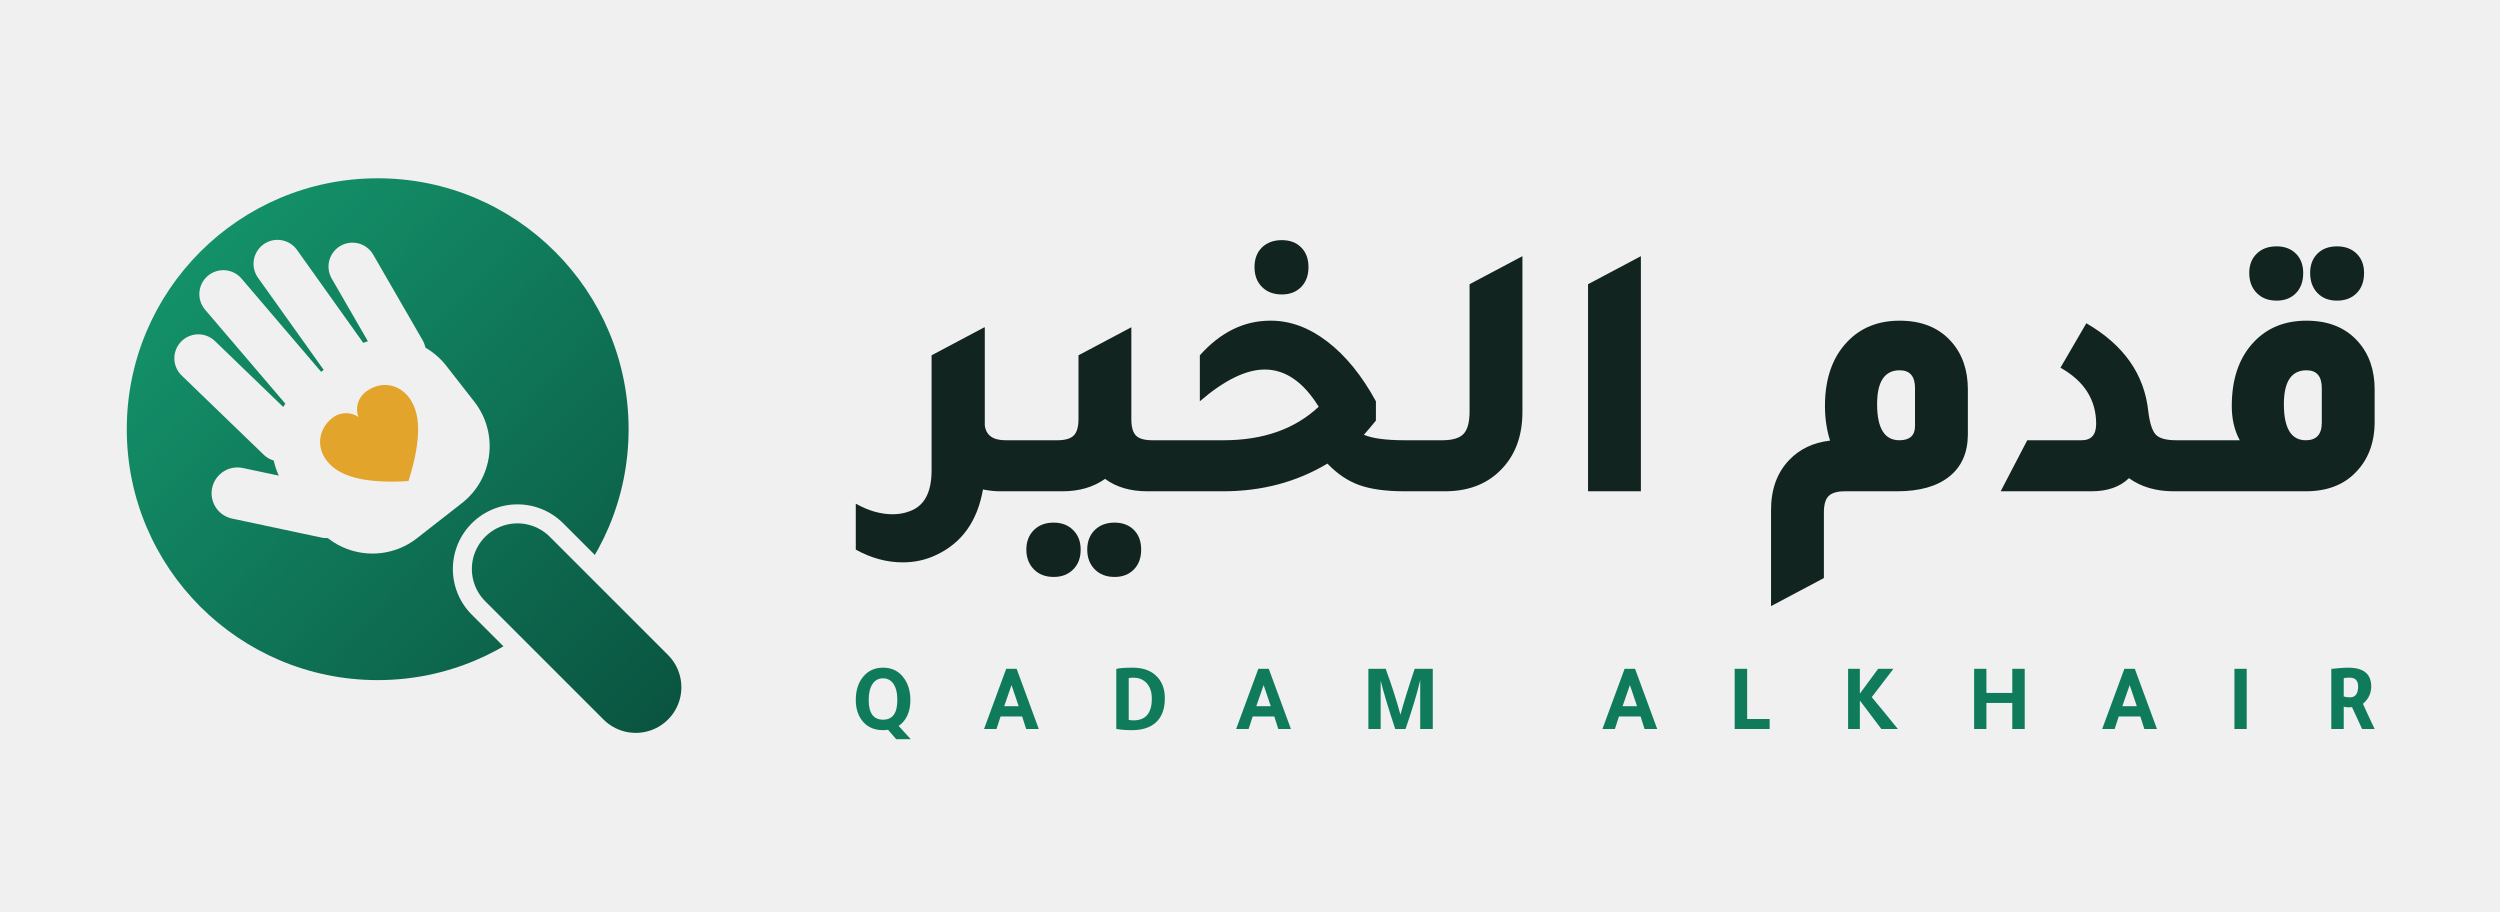
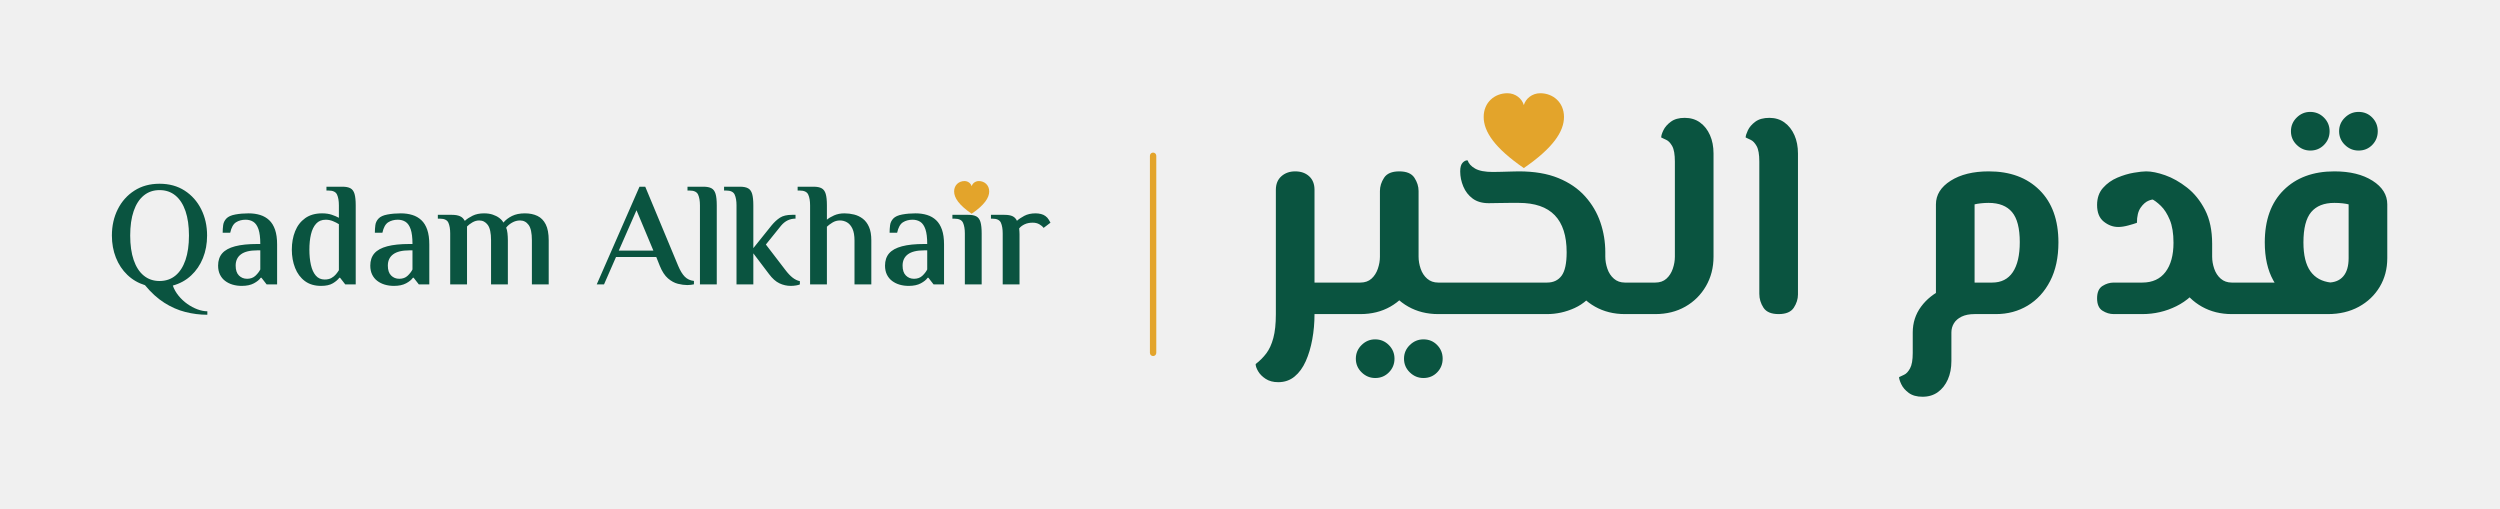
- <svg xmlns="http://www.w3.org/2000/svg" viewBox="0 0 631 230" width="631" height="230" role="img">
-   <defs>
-     <linearGradient id="gh1" x1="24" y1="40" x2="168" y2="180" gradientUnits="userSpaceOnUse">
-       <stop offset="0" stop-color="#159A6F" />
-       <stop offset="1" stop-color="#0A5440" />
-     </linearGradient>
-     <mask id="mh1" maskUnits="userSpaceOnUse" x="-60" y="-60" width="320" height="320">
-       <rect x="-60" y="-60" width="320" height="320" fill="#fff" />
-       <g transform="translate(97 98) rotate(-38) scale(1.0)">
-         <rect x="-26.5" y="-22" width="53" height="50" rx="19" fill="#000" />
-         <path d="M-19.50,-15.00 L-23.68,-44.71" stroke="#000" stroke-width="12.6" stroke-linecap="round" fill="none" />
-         <path d="M-6.50,-17.00 L-8.11,-53.96" stroke="#000" stroke-width="12.6" stroke-linecap="round" fill="none" />
-         <path d="M6.50,-16.50 L8.03,-51.47" stroke="#000" stroke-width="12.6" stroke-linecap="round" fill="none" />
-         <path d="M19.50,-13.00 L23.12,-38.75" stroke="#000" stroke-width="12.6" stroke-linecap="round" fill="none" />
-         <path d="M-22.00,8.00 L-37.43,-10.39" stroke="#000" stroke-width="13.6" stroke-linecap="round" fill="none" />
-       </g>
-       <path d="M134.77,132.77 L165.88,163.88" stroke="#000" stroke-width="34" stroke-linecap="round" fill="none" />
-     </mask>
-     <mask id="th1" maskUnits="userSpaceOnUse" x="-60" y="-60" width="320" height="320">
-       <rect x="-60" y="-60" width="320" height="320" fill="#fff" />
-       <g transform="translate(97 98) rotate(-38) scale(1.0)" stroke="#000" stroke-width="10.0" stroke-linejoin="round" stroke-linecap="round">
-         <rect x="-26.5" y="-22" width="53" height="50" rx="19" fill="#000" />
-         <path d="M-19.50,-15.00 L-23.68,-44.71" stroke="#000" stroke-width="12.6" stroke-linecap="round" fill="none" />
-         <path d="M-6.50,-17.00 L-8.11,-53.96" stroke="#000" stroke-width="12.6" stroke-linecap="round" fill="none" />
-         <path d="M6.50,-16.50 L8.03,-51.47" stroke="#000" stroke-width="12.6" stroke-linecap="round" fill="none" />
-         <path d="M19.50,-13.00 L23.12,-38.75" stroke="#000" stroke-width="12.6" stroke-linecap="round" fill="none" />
-         <path d="M-22.00,8.00 L-37.43,-10.39" stroke="#000" stroke-width="13.6" stroke-linecap="round" fill="none" />
-       </g>
-     </mask>
-   </defs>
-   <g transform="translate(6.09 19.09) scale(0.95956)">
-     <g transform="translate(-5 -3)">
-       <circle cx="98" cy="96" r="66" fill="url(#gh1)" mask="url(#mh1)" />
-       <g mask="url(#th1)">
-         <path d="M134.77,132.77 L165.88,163.88" stroke="url(#gh1)" stroke-width="24" stroke-linecap="round" fill="none" />
-       </g>
-       <g transform="translate(97 98) rotate(-38) scale(1.0)">
-         <g transform="translate(0 5.48) scale(0.62)">
-           <path d="M0,15 C-16,4 -22,-5 -22,-13 C-22,-21 -16,-26 -9,-26 C-4.5,-26 -1,-23 0,-19.5 C1,-23 4.5,-26 9,-26 C16,-26 22,-21 22,-13 C22,-5 16,4 0,15 Z" fill="#E3A42B" />
-         </g>
-       </g>
+ <svg xmlns="http://www.w3.org/2000/svg" viewBox="0 0 983 200" width="983" height="200" role="img">
+   <g transform="translate(41.57 111.83) scale(0.5821)">
+     <path d="M68.64 20.50Q61.17 20.50 53.80 18.63Q46.44 16.76 39.55 12.38Q32.66 8.00 26.52 0.52Q19.66 -1.60 14.63 -6.42Q9.59 -11.24 6.88 -18.07Q4.17 -24.90 4.17 -33.00Q4.17 -42.86 8.15 -50.78Q12.12 -58.70 19.37 -63.35Q26.61 -68.00 36.35 -68.00Q46.14 -68.00 53.33 -63.35Q60.52 -58.70 64.49 -50.78Q68.47 -42.86 68.47 -33.00Q68.47 -24.70 65.66 -17.76Q62.85 -10.82 57.66 -6.00Q52.48 -1.18 45.32 0.78Q46.58 4.42 49.17 7.61Q51.76 10.80 55.07 13.15Q58.38 15.50 61.94 16.83Q65.50 18.15 68.64 18.15Z M36.35 -2.30Q42.65 -2.30 47.09 -5.95Q51.52 -9.60 53.88 -16.49Q56.23 -23.38 56.23 -33.00Q56.23 -42.68 53.88 -49.54Q51.52 -56.40 47.09 -60.05Q42.65 -63.70 36.35 -63.70Q30.14 -63.70 25.69 -60.05Q21.23 -56.40 18.88 -49.54Q16.53 -42.68 16.53 -33.00Q16.53 -23.38 18.88 -16.49Q21.23 -9.60 25.69 -5.95Q30.14 -2.30 36.35 -2.30Z M91.89 1.00Q88.55 1.00 85.68 0.14Q82.82 -0.71 80.61 -2.40Q78.40 -4.09 77.15 -6.67Q75.91 -9.25 75.91 -12.70Q75.91 -17.79 78.69 -21.00Q81.48 -24.20 87.36 -25.75Q93.23 -27.30 102.30 -27.30H104.41Q104.41 -33.70 103.19 -37.27Q101.96 -40.83 99.73 -42.27Q97.50 -43.70 94.50 -43.70Q90.77 -43.70 88.01 -41.96Q85.25 -40.22 84.09 -34.91H79.00Q79.00 -37.51 79.33 -40.03Q79.66 -42.54 81.50 -44.50Q83.34 -46.46 87.55 -47.23Q91.76 -48.00 96.50 -48.00Q100.79 -48.00 104.32 -46.90Q107.85 -45.81 110.42 -43.39Q112.99 -40.98 114.38 -36.95Q115.77 -32.91 115.77 -27.00V0.00H108.70L105.20 -4.50H104.70Q103.32 -2.48 100.10 -0.74Q96.88 1.00 91.89 1.00Z M95.50 -3.80Q98.96 -3.80 101.14 -5.85Q103.32 -7.91 104.41 -10.09V-23.00H102.30Q94.97 -23.00 91.37 -20.34Q87.77 -17.68 87.77 -12.70Q87.77 -8.22 89.99 -6.01Q92.21 -3.80 95.50 -3.80Z M145.48 1.00Q138.89 1.00 134.51 -2.27Q130.12 -5.54 127.92 -11.14Q125.71 -16.74 125.71 -23.50Q125.71 -30.36 127.94 -35.91Q130.16 -41.46 134.72 -44.73Q139.27 -48.00 146.19 -48.00Q149.91 -48.00 152.71 -47.05Q155.50 -46.10 157.50 -45.00V-53.41Q157.50 -57.91 156.25 -60.66Q155.00 -63.41 150.50 -63.41H149.10V-66.00H159.87Q163.37 -66.00 165.32 -64.92Q167.27 -63.85 168.07 -61.13Q168.87 -58.41 168.87 -53.41V0.00H161.80L158.30 -4.50H157.80Q156.38 -2.54 153.45 -0.77Q150.52 1.00 145.48 1.00Z M147.89 -3.30Q150.58 -3.30 152.42 -4.31Q154.26 -5.33 155.48 -6.80Q156.70 -8.27 157.50 -9.59V-40.70Q155.74 -41.80 153.43 -42.75Q151.13 -43.70 148.60 -43.70Q144.57 -43.70 142.14 -41.04Q139.72 -38.38 138.64 -33.84Q137.57 -29.30 137.57 -23.50Q137.57 -17.80 138.59 -13.21Q139.62 -8.62 141.90 -5.96Q144.19 -3.30 147.89 -3.30Z M194.69 1.00Q191.35 1.00 188.48 0.14Q185.62 -0.71 183.41 -2.40Q181.20 -4.09 179.95 -6.67Q178.71 -9.25 178.71 -12.70Q178.71 -17.79 181.49 -21.00Q184.28 -24.20 190.16 -25.75Q196.03 -27.30 205.10 -27.30H207.21Q207.21 -33.70 205.99 -37.27Q204.76 -40.83 202.53 -42.27Q200.30 -43.70 197.30 -43.70Q193.57 -43.70 190.81 -41.96Q188.05 -40.22 186.89 -34.91H181.80Q181.80 -37.51 182.13 -40.03Q182.46 -42.54 184.30 -44.50Q186.14 -46.46 190.35 -47.23Q194.56 -48.00 199.30 -48.00Q203.59 -48.00 207.12 -46.90Q210.65 -45.81 213.22 -43.39Q215.79 -40.98 217.18 -36.95Q218.57 -32.91 218.57 -27.00V0.00H211.50L208.00 -4.50H207.50Q206.12 -2.48 202.90 -0.74Q199.68 1.00 194.69 1.00Z M198.30 -3.80Q201.76 -3.80 203.94 -5.85Q206.12 -7.91 207.21 -10.09V-23.00H205.10Q197.77 -23.00 194.17 -20.34Q190.57 -17.68 190.57 -12.70Q190.57 -8.22 192.79 -6.01Q195.01 -3.80 198.30 -3.80Z M232.69 0.00V-34.41Q232.69 -38.91 231.47 -41.66Q230.25 -44.41 225.75 -44.41H224.34V-47.00H233.87Q237.20 -47.00 239.29 -46.07Q241.39 -45.14 242.37 -43.12H242.81Q244.65 -44.84 247.86 -46.42Q251.07 -48.00 255.57 -48.00Q258.88 -48.00 261.45 -47.13Q264.03 -46.27 265.88 -44.86Q267.73 -43.45 268.63 -41.77Q270.88 -44.46 274.45 -46.23Q278.02 -48.00 283.16 -48.00Q288.02 -48.00 291.62 -46.26Q295.21 -44.53 297.22 -40.56Q299.23 -36.59 299.23 -29.76V0.00H287.87V-29.82Q287.87 -37.20 285.65 -40.20Q283.43 -43.20 279.87 -43.20Q277.03 -43.20 274.43 -41.70Q271.83 -40.19 270.49 -38.30Q271.12 -36.96 271.38 -34.56Q271.64 -32.15 271.64 -29.76V0.00H260.28V-29.82Q260.28 -37.20 258.06 -40.20Q255.84 -43.20 252.28 -43.20Q249.93 -43.20 247.73 -41.93Q245.53 -40.65 244.05 -39.14V0.00Z M392.85 0.44Q390.00 0.44 386.54 -0.41Q383.07 -1.26 379.83 -4.04Q376.58 -6.82 374.26 -12.56L371.88 -18.53H344.70L336.59 0.00H331.67L360.56 -66.00H364.44L386.68 -12.56Q388.73 -7.67 391.16 -5.21Q393.60 -2.75 397.33 -2.35V-0.06Q396.53 0.14 395.24 0.29Q393.95 0.44 392.85 0.44Z M346.56 -22.82H369.94L358.53 -50.11Z M401.39 0.00V-53.41Q401.39 -57.91 400.14 -60.66Q398.89 -63.41 394.39 -63.41H392.98V-66.00H403.75Q407.25 -66.00 409.20 -64.92Q411.15 -63.85 411.95 -61.13Q412.75 -58.41 412.75 -53.41V0.00Z M462.77 1.00Q458.74 1.00 455.06 -0.75Q451.38 -2.50 448.04 -7.00L437.45 -20.99V0.00H426.09V-53.41Q426.09 -57.91 424.84 -60.66Q423.59 -63.41 419.09 -63.41H417.68V-66.00H428.45Q431.95 -66.00 433.90 -64.92Q435.85 -63.85 436.65 -61.13Q437.45 -58.41 437.45 -53.41V-24.50L449.72 -39.79Q452.49 -43.16 455.45 -45.08Q458.41 -47.00 463.54 -47.00H465.95V-44.44Q463.12 -44.44 460.68 -43.28Q458.23 -42.12 456.16 -39.65L445.92 -26.94L458.90 -10.00Q461.62 -6.38 464.02 -4.54Q466.42 -2.70 468.89 -2.20V0.00Q468.09 0.40 466.30 0.70Q464.51 1.00 462.77 1.00Z M475.79 0.00V-53.41Q475.79 -57.91 474.54 -60.66Q473.29 -63.41 468.79 -63.41H467.38V-66.00H478.15Q481.65 -66.00 483.60 -64.92Q485.55 -63.85 486.35 -61.13Q487.15 -58.41 487.15 -53.41V-43.71Q488.93 -45.25 492.03 -46.63Q495.12 -48.00 498.97 -48.00Q502.29 -48.00 505.52 -47.20Q508.74 -46.40 511.38 -44.39Q514.02 -42.38 515.58 -38.83Q517.15 -35.28 517.15 -29.82V0.00H505.79V-29.53Q505.79 -34.65 504.40 -37.63Q503.00 -40.60 500.77 -41.90Q498.54 -43.20 495.97 -43.20Q493.21 -43.20 490.89 -41.78Q488.58 -40.36 487.15 -38.97V0.00Z M542.39 1.00Q539.05 1.00 536.18 0.14Q533.32 -0.71 531.11 -2.40Q528.90 -4.09 527.65 -6.67Q526.41 -9.25 526.41 -12.70Q526.41 -17.79 529.19 -21.00Q531.98 -24.20 537.86 -25.75Q543.73 -27.30 552.80 -27.30H554.91Q554.91 -33.70 553.69 -37.27Q552.46 -40.83 550.23 -42.27Q548.00 -43.70 545.00 -43.70Q541.27 -43.70 538.51 -41.96Q535.75 -40.22 534.59 -34.91H529.50Q529.50 -37.51 529.83 -40.03Q530.16 -42.54 532.00 -44.50Q533.84 -46.46 538.05 -47.23Q542.26 -48.00 547.00 -48.00Q551.29 -48.00 554.82 -46.90Q558.35 -45.81 560.92 -43.39Q563.49 -40.98 564.88 -36.95Q566.27 -32.91 566.27 -27.00V0.00H559.20L555.70 -4.50H555.20Q553.82 -2.48 550.60 -0.74Q547.38 1.00 542.39 1.00Z M546.00 -3.80Q549.46 -3.80 551.64 -5.85Q553.82 -7.91 554.91 -10.09V-23.00H552.80Q545.47 -23.00 541.87 -20.34Q538.27 -17.68 538.27 -12.70Q538.27 -8.22 540.49 -6.01Q542.71 -3.80 546.00 -3.80Z M580.33 0.00V-34.41Q580.33 -38.91 579.08 -41.66Q577.83 -44.41 573.33 -44.41H571.92V-47.00H582.69Q586.19 -47.00 588.14 -45.92Q590.09 -44.85 590.89 -42.13Q591.69 -39.41 591.69 -34.41V0.00Z M605.90 0.00V-34.41Q605.90 -38.91 604.68 -41.66Q603.46 -44.41 598.96 -44.41H597.96V-47.00H607.08Q610.64 -47.00 612.59 -46.05Q614.54 -45.10 615.52 -42.97Q617.28 -44.61 620.47 -46.31Q623.66 -48.00 628.08 -48.00Q629.99 -48.00 631.75 -47.56Q633.51 -47.12 634.73 -46.20Q636.18 -45.17 637.01 -43.71Q637.84 -42.26 638.17 -41.70L633.52 -38.17Q632.54 -39.56 630.63 -40.63Q628.71 -41.70 626.17 -41.70Q623.05 -41.70 620.73 -40.62Q618.41 -39.54 617.02 -37.83Q617.14 -36.56 617.20 -35.52Q617.26 -34.48 617.26 -33.76V0.00Z" fill="#0A5440" />
+     <g transform="translate(584.93 -55.81) scale(0.5387)">
+       <path d="M0,15 C-16,4 -22,-5 -22,-13 C-22,-21 -16,-26 -9,-26 C-4.5,-26 -1,-23 0,-19.5 C1,-23 4.5,-26 9,-26 C16,-26 22,-21 22,-13 C22,-5 16,4 0,15 Z" fill="#E3A42B" />
    </g>
  </g>
-   <g transform="translate(222.16 124.00)">
-     <path d="M31.65 -12.88H40.66V0.00H30.36Q28.24 0.00 25.94 -0.46Q23.83 11.59 14.08 16.10Q10.21 17.94 5.70 17.94Q-0.37 17.94 -6.16 14.72V3.13Q-1.38 5.80 3.13 5.80Q5.43 5.80 7.36 5.06Q12.97 3.13 12.97 -5.24V-34.32L26.31 -41.40V-41.31L26.40 -41.40V-16.65Q26.86 -12.88 31.65 -12.88Z M68.72 -12.88H77.65V0.00H67.44Q61.00 0.00 56.76 -3.13Q52.35 0.00 46.00 0.00H35.70V-12.88H44.71Q47.66 -12.88 48.85 -14.08Q50.05 -15.27 50.05 -18.22V-34.32L63.39 -41.40V-18.22Q63.39 -15.27 64.54 -14.08Q65.69 -12.88 68.72 -12.88ZM43.79 7.91Q46.83 7.91 48.71 9.80Q50.60 11.68 50.60 14.72Q50.60 17.85 48.71 19.73Q46.83 21.62 43.79 21.62Q40.66 21.62 38.78 19.69Q36.89 17.76 36.89 14.72Q36.89 11.68 38.78 9.80Q40.66 7.91 43.79 7.91ZM59.16 7.91Q62.19 7.91 64.03 9.75Q65.87 11.59 65.87 14.72Q65.87 17.85 64.03 19.73Q62.19 21.62 59.16 21.62Q56.03 21.62 54.14 19.69Q52.26 17.76 52.26 14.72Q52.26 11.68 54.14 9.80Q56.03 7.91 59.16 7.91Z M101.38 -49.68Q98.26 -49.68 96.37 -51.57Q94.48 -53.45 94.48 -56.58Q94.48 -59.71 96.37 -61.55Q98.26 -63.39 101.38 -63.39Q104.42 -63.39 106.26 -61.55Q108.10 -59.71 108.10 -56.58Q108.10 -53.45 106.26 -51.57Q104.42 -49.68 101.38 -49.68ZM132.48 -12.88H140.76V0.00H132.39Q125.30 0.00 120.93 -1.56Q116.56 -3.13 112.88 -6.99Q101.20 0.00 86.57 0.00H72.77V-12.88H86.66Q101.66 -12.88 110.68 -21.34Q104.88 -30.73 97.06 -30.73Q89.98 -30.73 80.68 -22.72V-34.32Q88.50 -43.06 98.44 -43.06H98.62Q105.98 -43.06 112.88 -37.77Q119.78 -32.48 125.12 -22.72V-17.85Q123.56 -15.92 122.08 -14.26Q125.30 -12.88 132.48 -12.88Z M135.88 0.00V-12.88H141.86Q145.73 -12.88 147.25 -14.49Q148.76 -16.10 148.76 -20.15V-52.26L162.10 -59.34V-20.06Q162.10 -10.67 156.40 -5.15Q151.16 0.00 142.51 0.00Z M178.66 0.00V-52.26L192.00 -59.34V0.00Z M239.75 -12.79Q238.46 -16.84 238.46 -21.53Q238.46 -31.83 244.08 -37.72Q249.14 -43.06 257.32 -43.06Q265.70 -43.06 270.39 -37.72Q274.53 -33.03 274.53 -25.67V-14.17Q274.44 -7.36 269.79 -3.68Q265.14 0.00 256.68 0.00H243.52Q240.58 0.00 239.38 1.20Q238.19 2.39 238.19 5.34V21.90L224.85 28.98V4.69Q224.85 -3.13 229.45 -7.91Q233.40 -12.05 239.75 -12.79ZM261.19 -16.47V-26.04Q261.19 -30.54 257.32 -30.54Q251.62 -30.54 251.62 -21.99Q251.62 -12.88 257.23 -12.88Q261.19 -12.88 261.19 -16.47Z M282.81 0.00 289.52 -12.88H303.23Q306.91 -12.88 306.91 -17.02Q306.91 -26.13 297.90 -31.19L304.43 -42.41Q318.60 -34.22 320.07 -20.15Q320.62 -15.73 321.95 -14.31Q323.29 -12.88 327.15 -12.88H334.51V0.00H326.51Q319.79 0.00 315.19 -3.31Q311.79 0.00 305.72 0.00Z M352.45 -48.12Q349.32 -48.12 347.44 -50.05Q345.55 -51.98 345.55 -55.11Q345.55 -58.14 347.44 -59.98Q349.32 -61.82 352.45 -61.82Q355.49 -61.82 357.33 -59.98Q359.17 -58.14 359.17 -55.11Q359.17 -51.89 357.33 -50.00Q355.49 -48.12 352.45 -48.12ZM367.72 -48.12Q364.60 -48.12 362.76 -50.05Q360.92 -51.98 360.92 -55.11Q360.92 -58.14 362.76 -59.98Q364.60 -61.82 367.72 -61.82Q370.76 -61.82 372.65 -59.98Q374.53 -58.14 374.53 -55.11Q374.53 -51.89 372.65 -50.00Q370.76 -48.12 367.72 -48.12ZM329.54 0.00V-12.88H343.16Q341.14 -16.56 341.14 -21.53Q341.14 -31.83 346.75 -37.72Q351.81 -43.06 360.00 -43.06Q368.37 -43.06 373.06 -37.72Q377.20 -33.03 377.20 -25.67V-17.57Q377.20 -9.66 372.42 -4.78Q367.82 0.00 359.81 0.00ZM363.86 -26.04Q363.86 -30.54 360.00 -30.54Q354.29 -30.54 354.29 -21.99Q354.29 -12.88 359.81 -12.88Q363.86 -12.88 363.86 -17.30Z" fill="#12241F" />
-   </g>
-   <g transform="translate(215.04 184.00)">
-     <path d="M9.10 0.19Q8.42 0.29 7.85 0.29Q4.32 0.29 2.45 -2.26Q0.96 -4.30 0.96 -7.32Q0.96 -11.09 2.98 -13.37Q4.82 -15.48 7.85 -15.48Q11.35 -15.48 13.25 -12.65Q14.74 -10.44 14.74 -7.32Q14.74 -2.86 11.78 -0.77Q13.18 0.79 14.83 2.57H11.16ZM7.85 -2.35Q11.45 -2.35 11.45 -7.32Q11.45 -10.01 10.42 -11.47Q9.46 -12.79 7.85 -12.79Q6.12 -12.79 5.17 -11.35Q4.22 -9.91 4.22 -7.32Q4.22 -2.35 7.85 -2.35Z M38.92 -15.19H41.56L47.15 0.00H43.96Q43.55 -1.20 42.95 -3.17H37.51Q37.17 -2.09 36.47 0.00H33.33ZM40.27 -11.09Q39.59 -9.19 38.42 -5.76H42.07Q40.94 -9.07 40.27 -11.09Z M66.71 -15.17Q67.88 -15.48 70.86 -15.48Q74.96 -15.48 77.12 -13.08Q78.97 -11.04 78.97 -7.75Q78.97 -3.65 76.62 -1.58Q74.48 0.29 70.67 0.29Q68.27 0.29 66.71 -0.02ZM69.85 -2.30Q70.33 -2.18 71.05 -2.18Q75.68 -2.18 75.68 -7.66Q75.68 -10.37 74.15 -11.81Q72.90 -12.96 70.98 -12.96Q70.43 -12.96 69.85 -12.84Z M102.56 -15.19H105.20L110.79 0.00H107.60Q107.19 -1.20 106.59 -3.17H101.14Q100.80 -2.09 100.11 0.00H96.96ZM103.90 -11.09Q103.23 -9.19 102.05 -5.76H105.70Q104.57 -9.07 103.90 -11.09Z M138.43 -3.60Q139.77 -8.52 142.03 -15.19H146.59V0.00H143.42V-12.34Q142.29 -7.46 139.72 0.00H137.11Q134.40 -8.23 133.44 -12.22V0.00H130.34V-15.19H134.71Q136.96 -9.05 138.43 -3.60Z M195.01 -15.19H197.65L203.24 0.00H200.05Q199.64 -1.20 199.04 -3.17H193.59Q193.25 -2.09 192.56 0.00H189.41ZM196.35 -11.09Q195.68 -9.19 194.50 -5.76H198.15Q197.02 -9.07 196.35 -11.09Z M222.79 0.00V-15.19H225.94V-2.52H231.62V0.00Z M254.39 -15.19V-8.93Q257.56 -13.22 259.00 -15.19H262.86Q260.39 -11.95 257.39 -8.04Q260.54 -4.27 263.99 0.00H259.82Q257.61 -2.95 254.46 -7.10H254.39V0.00H251.42V-15.19Z M286.33 0.00H283.23V-15.19H286.33V-9.10H292.86V-15.19H296.00V0.00H292.86V-6.58H286.33Z M321.15 -15.19H323.79L329.38 0.00H326.19Q325.78 -1.20 325.18 -3.17H319.73Q319.39 -2.09 318.70 0.00H315.55ZM322.49 -11.09Q321.82 -9.19 320.64 -5.76H324.29Q323.16 -9.07 322.49 -11.09Z M352.03 -15.19V0.00H348.93V-15.19Z M373.38 0.00V-15.17Q373.72 -15.24 375.28 -15.36Q376.84 -15.48 377.65 -15.48Q383.46 -15.48 383.46 -10.73Q383.46 -8.16 381.37 -6.36Q382.24 -4.37 384.32 0.00H381.16Q379.98 -2.57 378.61 -5.52Q378.35 -5.47 377.89 -5.47Q376.84 -5.47 376.52 -5.66V0.00ZM376.52 -12.79V-8.21Q377.24 -7.99 378.08 -7.99Q380.15 -7.99 380.15 -10.73Q380.15 -12.96 378.01 -12.96Q376.79 -12.96 376.52 -12.79Z" fill="#0F7B5A" />
+   <rect x="452.15" y="60.0" width="2.5" height="80.0" rx="1.25" fill="#E3A42B" />
+   <g transform="translate(491.38 123.50) scale(1.1691)">
+     <path d="M21.80 0.00V-10.60H32.10V0.00Z M9.60 22.90Q7.10 22.90 5.40 21.80Q3.70 20.70 2.85 19.25Q2.00 17.80 2.00 16.80Q4.10 15.20 5.60 13.20Q7.10 11.20 7.95 8.05Q8.80 4.90 8.80 0.00V-41.80Q8.80 -44.70 10.65 -46.35Q12.50 -48.00 15.30 -48.00Q18.20 -48.00 20.00 -46.35Q21.80 -44.70 21.80 -41.80V0.00Q21.80 4.40 21.05 8.50Q20.30 12.60 18.85 15.85Q17.40 19.10 15.10 21.00Q12.80 22.90 9.60 22.90Z M32.10 0.00V-10.60Q33.20 -10.60 33.65 -9.15Q34.10 -7.70 34.10 -5.30Q34.10 -2.90 33.65 -1.45Q33.20 0.00 32.10 0.00Z M32.10 0.00V-10.60H37.20Q39.50 -10.60 40.95 -11.90Q42.40 -13.20 43.10 -15.25Q43.80 -17.30 43.80 -19.30V-41.40Q43.80 -43.70 45.20 -45.85Q46.60 -48.00 50.30 -48.00Q54.00 -48.00 55.40 -45.85Q56.80 -43.70 56.80 -41.40V-19.30Q56.80 -13.80 54.25 -9.40Q51.70 -5.00 47.30 -2.50Q42.90 0.00 37.20 0.00Z M63.40 0.00Q57.80 0.00 53.35 -2.50Q48.90 -5.00 46.35 -9.40Q43.80 -13.80 43.80 -19.30H56.80Q56.80 -17.30 57.50 -15.25Q58.20 -13.20 59.70 -11.90Q61.20 -10.60 63.40 -10.60H68.50V0.00Z M68.50 0.00V-10.60Q69.60 -10.60 70.05 -9.15Q70.50 -7.70 70.50 -5.30Q70.50 -2.90 70.05 -1.45Q69.60 0.00 68.50 0.00Z M32.10 0.00Q31.10 0.00 30.60 -1.45Q30.10 -2.90 30.10 -5.30Q30.10 -7.70 30.60 -9.15Q31.10 -10.60 32.10 -10.60Z M58.44 21.50Q55.80 21.50 53.85 19.60Q51.90 17.70 51.90 15.00Q51.90 12.31 53.85 10.41Q55.80 8.50 58.44 8.50Q61.20 8.50 63.05 10.41Q64.90 12.31 64.90 15.00Q64.90 17.70 63.05 19.60Q61.20 21.50 58.44 21.50Z M42.22 21.50Q39.60 21.50 37.65 19.60Q35.70 17.70 35.70 15.00Q35.70 12.31 37.63 10.41Q39.56 8.50 42.17 8.50Q44.90 8.50 46.80 10.41Q48.70 12.31 48.70 15.00Q48.70 17.70 46.82 19.60Q44.95 21.50 42.22 21.50Z M126.20 0.00Q120.60 0.00 116.15 -2.50Q111.70 -5.00 109.15 -9.40Q106.60 -13.80 106.60 -19.30V-20.90H119.60V-19.30Q119.60 -17.30 120.30 -15.25Q121.00 -13.20 122.50 -11.90Q124.00 -10.60 126.20 -10.60H131.30V0.00Z M68.50 0.00V-10.60H100.00Q103.20 -10.60 104.90 -12.90Q106.60 -15.20 106.60 -20.80Q106.60 -29.10 102.60 -33.25Q98.60 -37.40 90.50 -37.40Q89.30 -37.40 87.40 -37.40Q85.50 -37.40 83.60 -37.35Q81.70 -37.30 80.40 -37.30Q77.10 -37.30 75.00 -38.85Q72.90 -40.40 71.85 -42.90Q70.80 -45.40 70.80 -48.00Q70.80 -50.10 71.65 -50.95Q72.50 -51.80 73.30 -51.70Q73.80 -50.10 75.80 -48.95Q77.80 -47.80 81.80 -47.80Q82.80 -47.80 84.60 -47.85Q86.40 -47.90 88.15 -47.95Q89.90 -48.00 90.50 -48.00Q98.30 -48.00 103.80 -45.75Q109.30 -43.50 112.80 -39.60Q116.30 -35.70 117.95 -30.85Q119.60 -26.00 119.60 -20.80Q119.60 -13.30 116.70 -8.70Q113.80 -4.10 109.30 -2.05Q104.80 0.00 100.00 0.00Z M68.50 0.00Q67.50 0.00 67.00 -1.45Q66.50 -2.90 66.50 -5.30Q66.50 -7.70 67.00 -9.15Q67.50 -10.60 68.50 -10.60Z M131.30 0.00V-10.60Q132.40 -10.60 132.85 -9.15Q133.30 -7.70 133.30 -5.30Q133.30 -2.90 132.85 -1.45Q132.40 0.00 131.30 0.00Z M131.30 0.00V-10.60H136.40Q138.70 -10.60 140.15 -11.90Q141.60 -13.20 142.30 -15.25Q143.00 -17.30 143.00 -19.30V-51.30Q143.00 -54.90 142.10 -56.50Q141.20 -58.10 140.10 -58.60Q139.00 -59.10 138.40 -59.40Q138.40 -60.30 139.15 -61.85Q139.90 -63.40 141.65 -64.70Q143.40 -66.00 146.30 -66.00Q149.30 -66.00 151.45 -64.45Q153.60 -62.90 154.80 -60.20Q156.00 -57.50 156.00 -54.00V-19.30Q156.00 -13.80 153.45 -9.40Q150.90 -5.00 146.50 -2.50Q142.10 0.00 136.40 0.00Z M131.30 0.00Q130.30 0.00 129.80 -1.45Q129.30 -2.90 129.30 -5.30Q129.30 -7.70 129.80 -9.15Q130.30 -10.60 131.30 -10.60Z M177.90 0.00Q174.20 0.00 172.80 -2.15Q171.40 -4.30 171.40 -6.80V-51.30Q171.40 -54.90 170.50 -56.50Q169.60 -58.10 168.50 -58.60Q167.40 -59.10 166.80 -59.40Q166.80 -60.20 167.55 -61.80Q168.30 -63.40 170.05 -64.70Q171.80 -66.00 174.80 -66.00Q177.70 -66.00 179.85 -64.45Q182.00 -62.90 183.20 -60.20Q184.40 -57.50 184.40 -54.00V-6.60Q184.40 -4.30 183.00 -2.15Q181.60 0.00 177.90 0.00Z M226.30 27.80Q223.40 27.80 221.65 26.50Q219.90 25.20 219.15 23.60Q218.40 22.00 218.40 21.20Q219.00 20.90 220.10 20.40Q221.20 19.90 222.10 18.25Q223.00 16.60 223.00 13.10V6.20Q223.00 1.30 225.80 -2.50Q228.60 -6.30 233.30 -8.45Q238.00 -10.60 243.80 -10.60H249.70Q254.30 -10.60 256.65 -14.10Q259.00 -17.60 259.00 -24.20Q259.00 -31.20 256.40 -34.30Q253.80 -37.40 248.50 -37.40Q247.20 -37.40 245.85 -37.25Q244.50 -37.10 243.80 -36.90V0.00H230.80V-36.90Q230.80 -41.70 235.75 -44.85Q240.70 -48.00 248.60 -48.00Q259.30 -48.00 265.65 -41.70Q272.00 -35.40 272.00 -24.10Q272.00 -16.50 269.20 -11.10Q266.40 -5.70 261.65 -2.85Q256.90 0.00 251.00 0.00H243.80Q241.20 0.00 239.45 0.85Q237.70 1.70 236.85 3.10Q236.00 4.50 236.00 6.20V15.80Q236.00 19.30 234.80 22.00Q233.60 24.70 231.45 26.25Q229.30 27.80 226.30 27.80Z M330.30 0.00Q324.70 0.00 320.25 -2.50Q315.80 -5.00 313.25 -9.40Q310.70 -13.80 310.70 -19.30V-23.70H323.70V-19.30Q323.70 -17.30 324.40 -15.25Q325.10 -13.20 326.60 -11.90Q328.10 -10.60 330.30 -10.60H335.40V0.00Z M290.60 0.00Q288.60 0.00 286.80 -1.15Q285.00 -2.30 285.00 -5.30Q285.00 -8.30 286.80 -9.45Q288.60 -10.60 290.60 -10.60H300.20Q305.30 -10.60 308.00 -14.15Q310.70 -17.70 310.70 -24.00Q310.70 -28.70 309.45 -31.70Q308.20 -34.70 306.45 -36.40Q304.70 -38.10 303.20 -38.80L305.00 -38.40Q304.00 -38.80 302.45 -38.20Q300.90 -37.60 299.65 -35.80Q298.40 -34.00 298.40 -30.70Q297.30 -30.30 295.45 -29.80Q293.60 -29.30 292.10 -29.30Q289.50 -29.30 287.25 -31.10Q285.00 -32.90 285.00 -36.70Q285.00 -40.20 287.00 -42.45Q289.00 -44.70 291.85 -45.90Q294.70 -47.10 297.40 -47.55Q300.10 -48.00 301.50 -48.00Q304.20 -48.00 307.90 -46.70Q311.60 -45.40 315.25 -42.55Q318.90 -39.70 321.30 -35.05Q323.70 -30.40 323.70 -23.60Q323.70 -15.80 320.35 -10.55Q317.00 -5.30 311.65 -2.65Q306.30 0.00 300.20 0.00Z M335.40 0.00V-10.60Q336.50 -10.60 336.95 -9.15Q337.40 -7.70 337.40 -5.30Q337.40 -2.90 336.95 -1.45Q336.50 0.00 335.40 0.00Z M335.40 0.00V-10.60H362.60Q366.00 -10.60 367.80 -12.70Q369.60 -14.80 369.60 -18.80V-36.90Q368.90 -37.10 367.60 -37.25Q366.30 -37.40 364.80 -37.40Q359.60 -37.40 357.00 -34.30Q354.40 -31.20 354.40 -24.10Q354.40 -17.70 356.75 -14.40Q359.10 -11.10 363.70 -10.60L362.40 -0.10Q356.60 -0.70 351.85 -3.45Q347.10 -6.20 344.25 -11.35Q341.40 -16.50 341.40 -24.10Q341.40 -35.40 347.75 -41.70Q354.10 -48.00 364.80 -48.00Q372.70 -48.00 377.65 -44.85Q382.60 -41.70 382.60 -36.90V-18.80Q382.60 -13.40 380.05 -9.15Q377.50 -4.90 373.00 -2.45Q368.50 0.00 362.60 0.00Z M335.40 0.00Q334.40 0.00 333.90 -1.45Q333.40 -2.90 333.40 -5.30Q333.40 -7.70 333.90 -9.15Q334.40 -10.60 335.40 -10.60Z M372.94 -55.00Q370.30 -55.00 368.35 -56.90Q366.40 -58.80 366.40 -61.50Q366.40 -64.19 368.35 -66.09Q370.30 -68.00 372.94 -68.00Q375.70 -68.00 377.55 -66.09Q379.40 -64.19 379.40 -61.50Q379.40 -58.80 377.55 -56.90Q375.70 -55.00 372.94 -55.00Z M356.72 -55.00Q354.10 -55.00 352.15 -56.90Q350.20 -58.80 350.20 -61.50Q350.20 -64.19 352.13 -66.09Q354.06 -68.00 356.67 -68.00Q359.40 -68.00 361.30 -66.09Q363.20 -64.19 363.20 -61.50Q363.20 -58.80 361.32 -56.90Q359.45 -55.00 356.72 -55.00Z" fill="#0A5440" />
+     <g transform="translate(92.20 -58.32) scale(0.6139)">
+       <path d="M0,15 C-16,4 -22,-5 -22,-13 C-22,-21 -16,-26 -9,-26 C-4.5,-26 -1,-23 0,-19.5 C1,-23 4.5,-26 9,-26 C16,-26 22,-21 22,-13 C22,-5 16,4 0,15 Z" fill="#E3A42B" />
+     </g>
  </g>
</svg>
